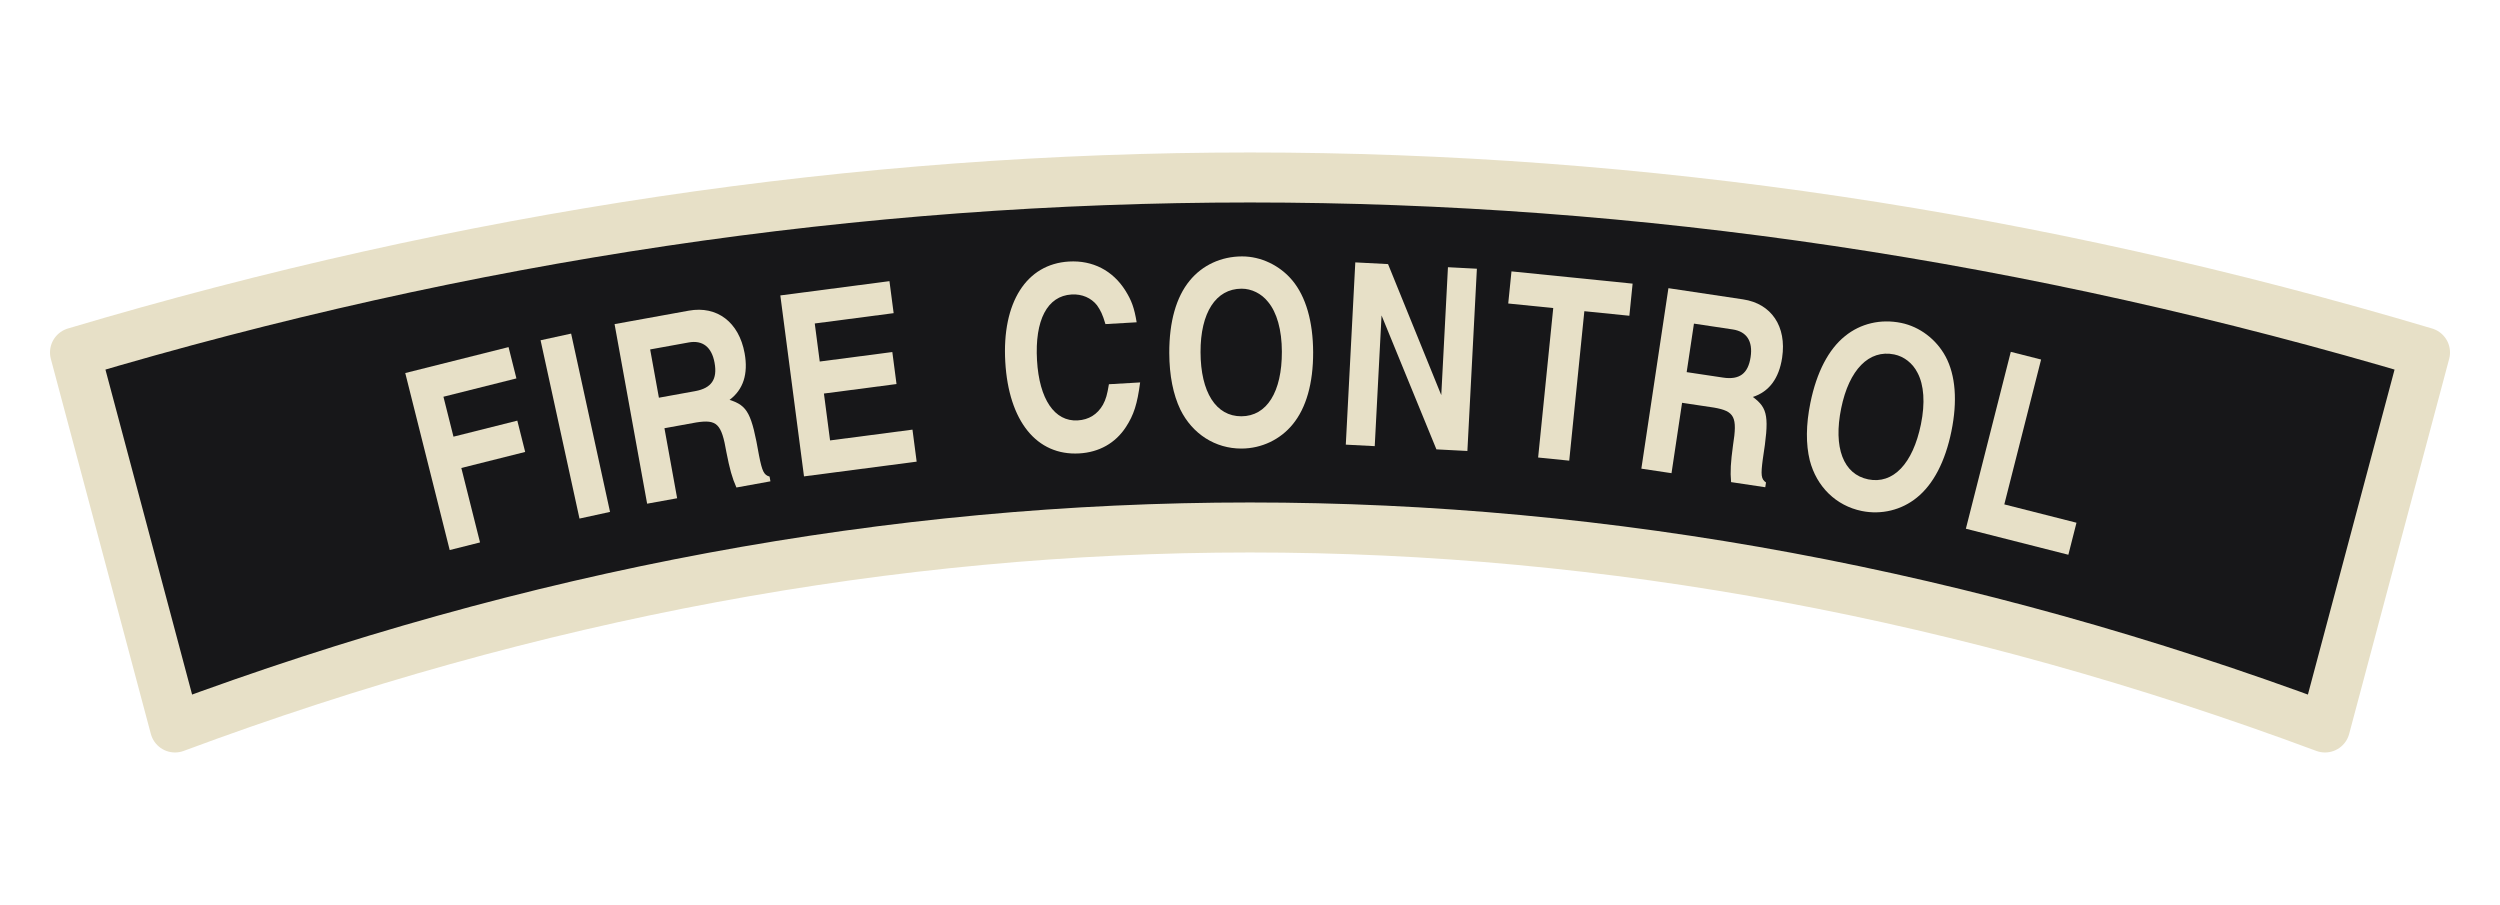
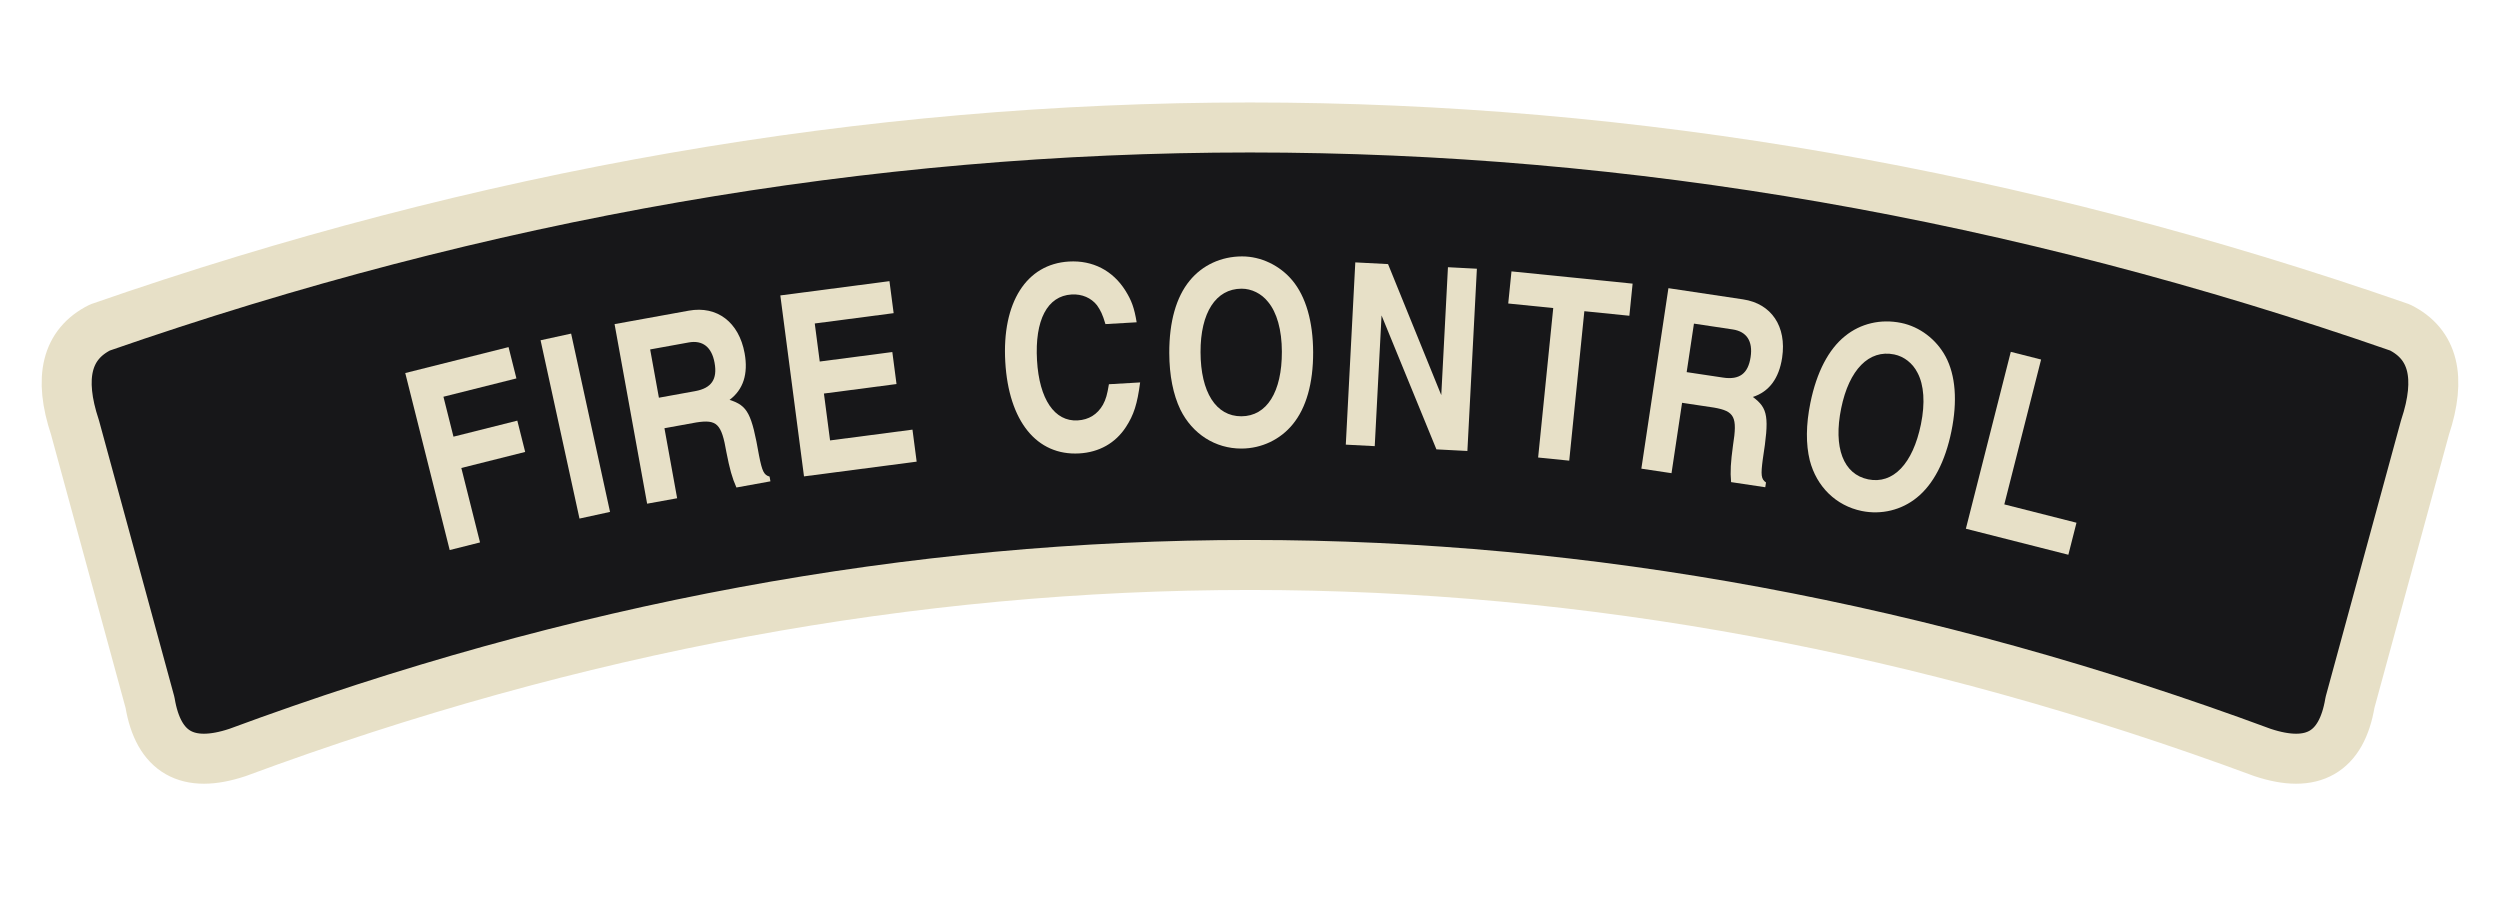
<svg xmlns="http://www.w3.org/2000/svg" viewBox="0 0 384 139" role="img">
  <g data-component="canonical-source-instance" transform="translate(0.0 15.74) scale(3.84)">
    <g data-master-id="bc-detached-rocker-single-v1" data-master-geometry-hash="7942fe030de2ceecf28a65bcb0057f52848ed22d991e13871683d883df1d5149">
-       <path d="M3 10 Q50 -4 97 10 L93 25 Q50 9 7 25 Z" fill="#171719" stroke="#e7e0c7" stroke-width="2" stroke-linejoin="round" stroke-linecap="round" data-component="shared-rocker-border" />
+       <path d="M4 9 Q50 -7 96 9 Q98 10 97 13 L94 24 Q93.5 27 90.5 26 Q50 11 9.5 26 Q6.5 27 6 24 L3 13 Q2 10 4 9 Z" fill="#171719" stroke="#e7e0c7" stroke-width="2" stroke-linejoin="round" stroke-linecap="round" data-component="shared-rocker-border" />
    </g>
    <g data-alignment="glyph-ink-centered-in-curved-band" transform="translate(0 1.649967)">
      <g data-caption="FIRE CONTROL">
        <path d="M185 302H444V429H185V591H481V718H62V0H185Z" fill="#e7e0c7" transform="translate(19.84694 15.78611) rotate(-14.09695) scale(0.01016713 -0.01016713) translate(-250.5 0)" />
        <path d="M175 718H52V0H175Z" fill="#e7e0c7" transform="translate(23.79541 14.85947) rotate(-12.31129) scale(0.01016713 -0.01016713) translate(-114 0)" />
        <path d="M62 0H182V280H309C392 278 406 257 405 144C406 76 409 41 419 0H555V19C534 29 530 45 529 108C530 276 520 309 454 344C514 374 545 431 545 514C545 638 472 718 359 718H62ZM182 402V595H336C392 595 422 561 422 498C422 432 392 402 327 402Z" fill="#e7e0c7" transform="translate(28.22614 13.97425) rotate(-10.27837) scale(0.01016713 -0.01016713) translate(-296 0)" />
        <path d="M495 718H62V0H509V127H182V313H470V440H182V591H495Z" fill="#e7e0c7" transform="translate(34.29225 13.02744) rotate(-7.45311) scale(0.01016713 -0.01016713) translate(-273.5 0)" />
        <path d="M561 483C555 540 546 570 524 610C479 692 402 737 309 737C141 737 36 591 36 357C36 124 138 -19 306 -19C384 -19 450 13 495 74C529 120 545 162 561 246H438C429 206 423 188 410 167C386 130 351 111 307 111C216 111 161 203 161 356C161 515 216 607 312 607C353 607 388 589 409 559C422 538 429 522 438 483Z" fill="#e7e0c7" transform="translate(43.05971 12.20058) rotate(-3.30809) scale(0.01016713 -0.01016713) translate(-296 0)" />
        <path d="M323 737C241 737 167 703 117 642C64 578 36 481 36 358C36 269 51 194 79 135C126 39 216 -19 319 -19C398 -19 472 16 521 76C574 140 602 237 602 359C602 480 574 578 521 642C472 701 398 737 323 737ZM321 610C360 610 399 591 425 558C460 516 479 447 479 362C479 203 419 108 319 108C219 108 159 203 159 361C159 516 220 610 321 610Z" fill="#e7e0c7" transform="translate(49.65864 12.00049) rotate(-0.16289) scale(0.01016713 -0.01016713) translate(-319 0)" />
        <path d="M422 214 186 718H57V0H171V515L414 0H536V718H422Z" fill="#e7e0c7" transform="translate(56.25859 12.16311) rotate(2.98378) scale(0.01016713 -0.01016713) translate(-296 0)" />
        <path d="M312 591H490V718H11V591H189V0H312Z" fill="#e7e0c7" transform="translate(62.14707 12.61443) rotate(5.77669) scale(0.01016713 -0.01016713) translate(-250.5 0)" />
        <path d="M62 0H182V280H309C392 278 406 257 405 144C406 76 409 41 419 0H555V19C534 29 530 45 529 108C530 276 520 309 454 344C514 374 545 431 545 514C545 638 472 718 359 718H62ZM182 402V595H336C392 595 422 561 422 498C422 432 392 402 327 402Z" fill="#e7e0c7" transform="translate(68.00682 13.35022) rotate(8.52895) scale(0.01016713 -0.01016713) translate(-296 0)" />
        <path d="M323 737C241 737 167 703 117 642C64 578 36 481 36 358C36 269 51 194 79 135C126 39 216 -19 319 -19C398 -19 472 16 521 76C574 140 602 237 602 359C602 480 574 578 521 642C472 701 398 737 323 737ZM321 610C360 610 399 591 425 558C460 516 479 447 479 362C479 203 419 108 319 108C219 108 159 203 159 361C159 516 220 610 321 610Z" fill="#e7e0c7" transform="translate(74.50776 14.50114) rotate(11.53617) scale(0.01016713 -0.01016713) translate(-319 0)" />
        <path d="M185 718H62V0H478V130H185Z" fill="#e7e0c7" transform="translate(80.49241 15.87181) rotate(14.24917) scale(0.01016713 -0.01016713) translate(-250.5 0)" />
      </g>
    </g>
  </g>
</svg>
